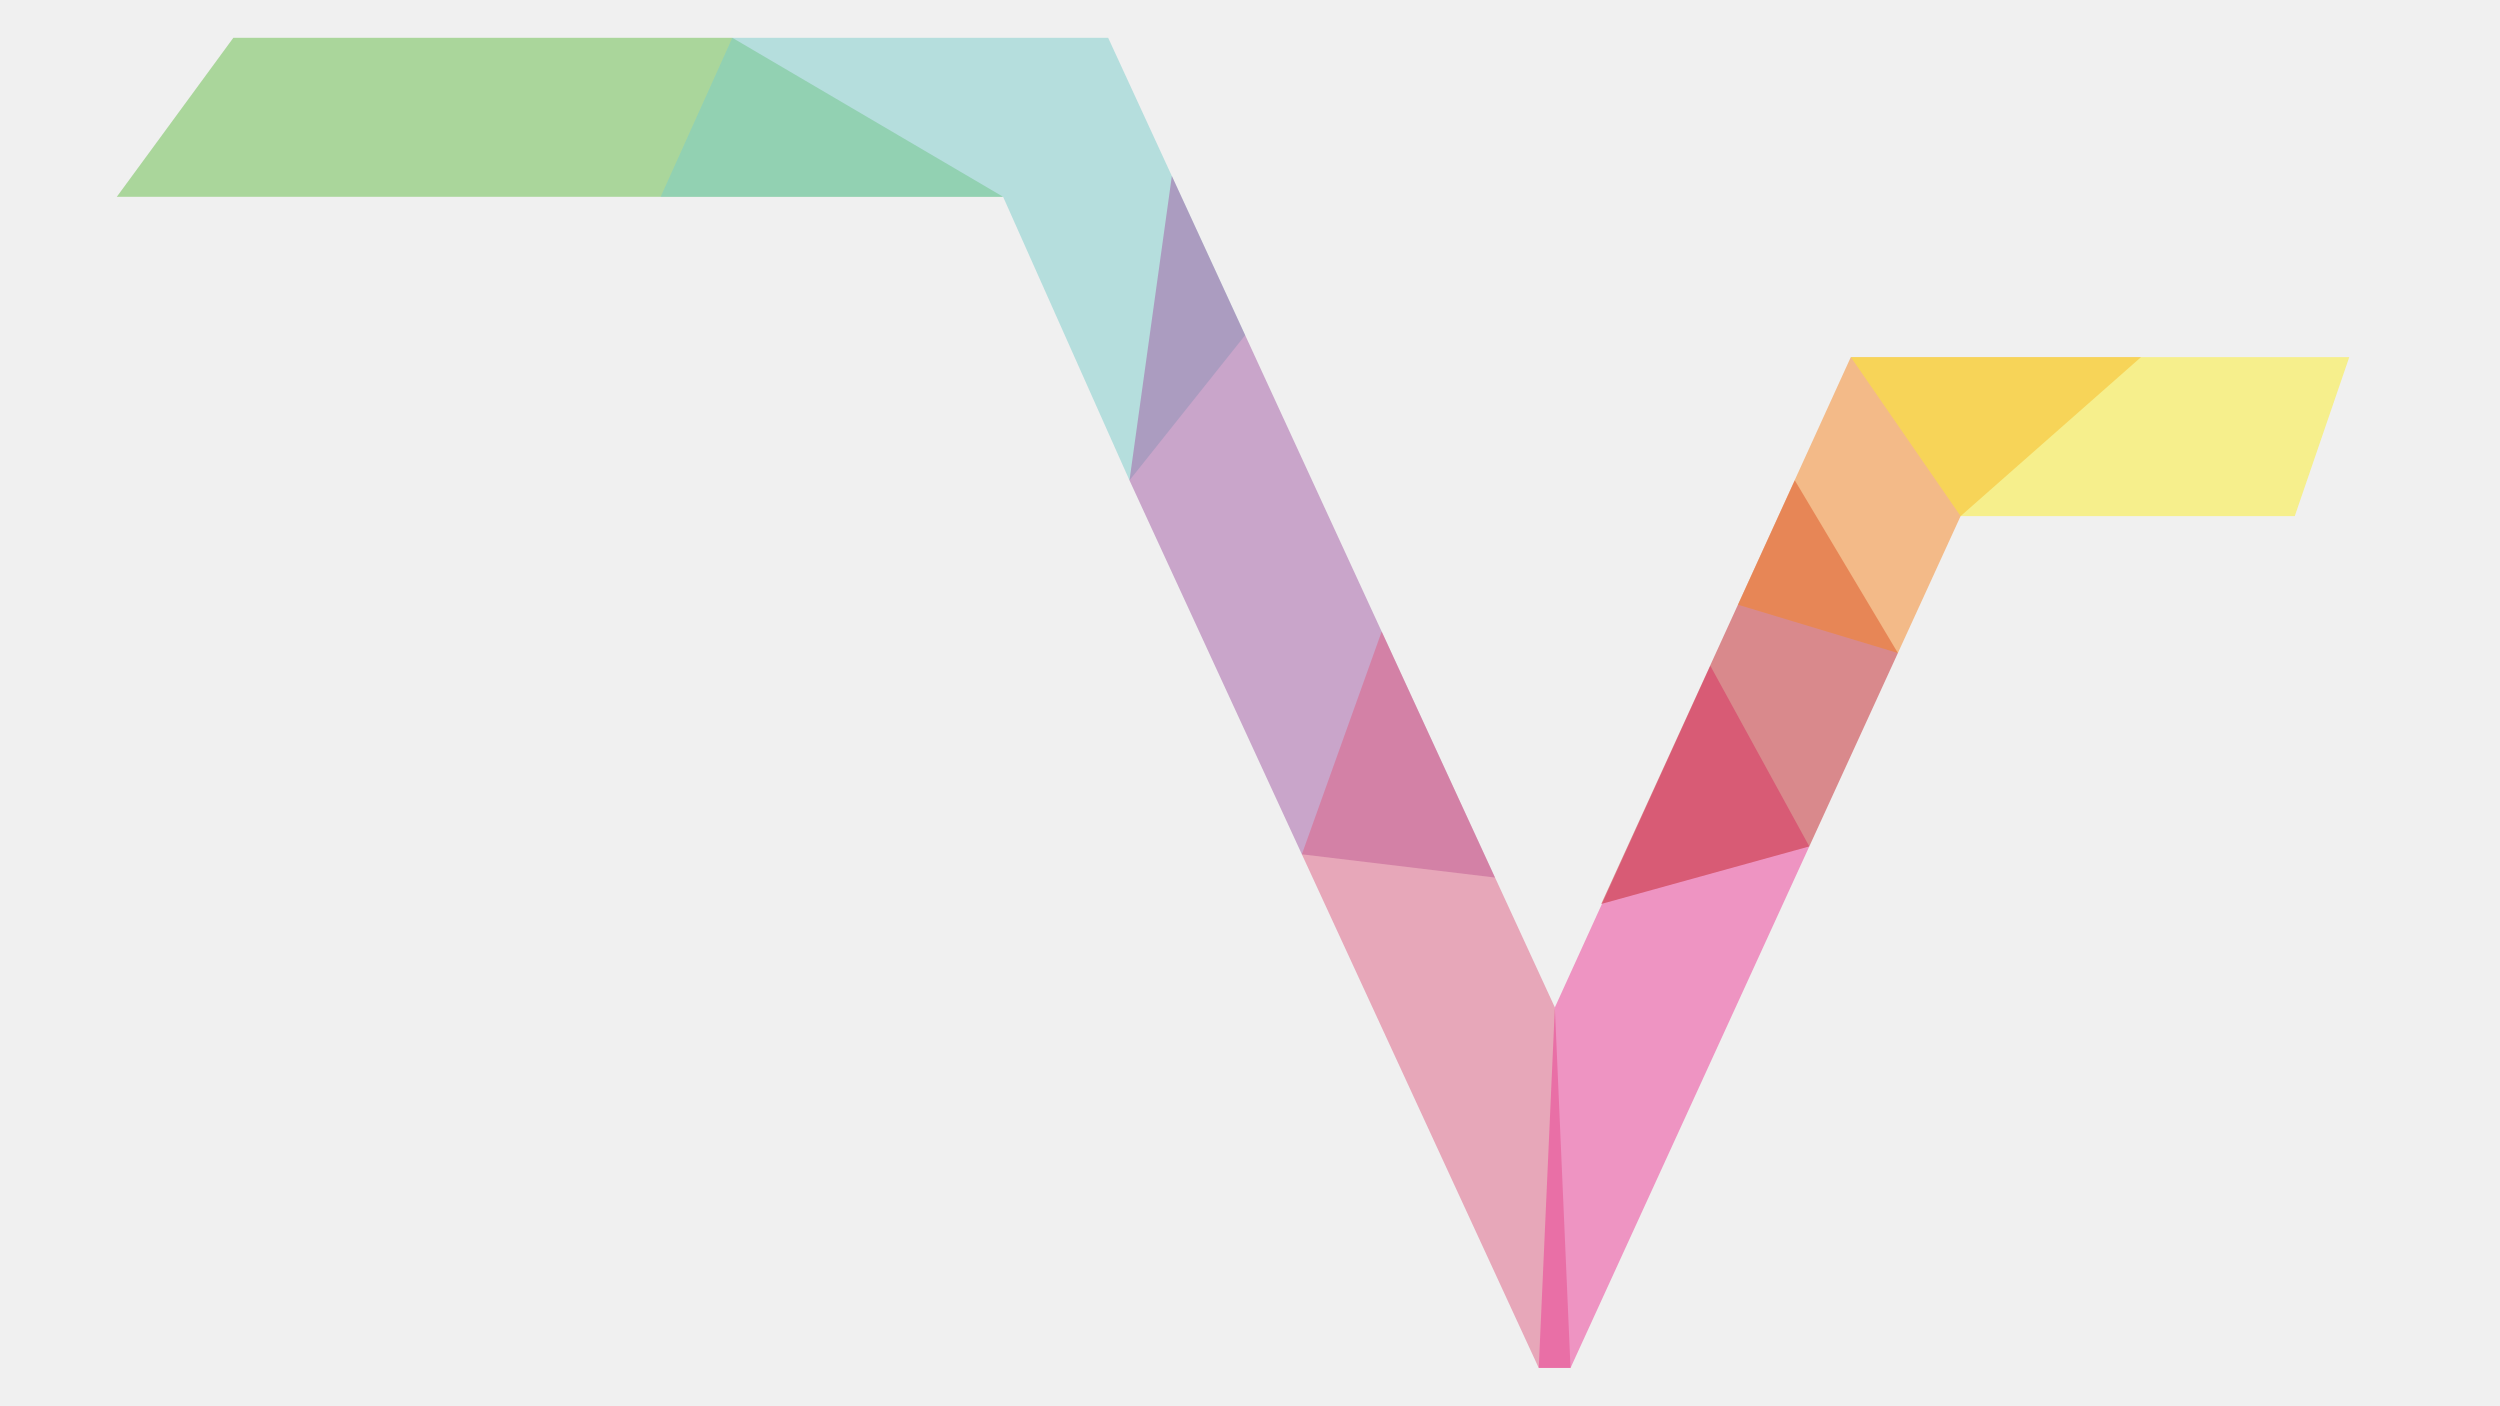
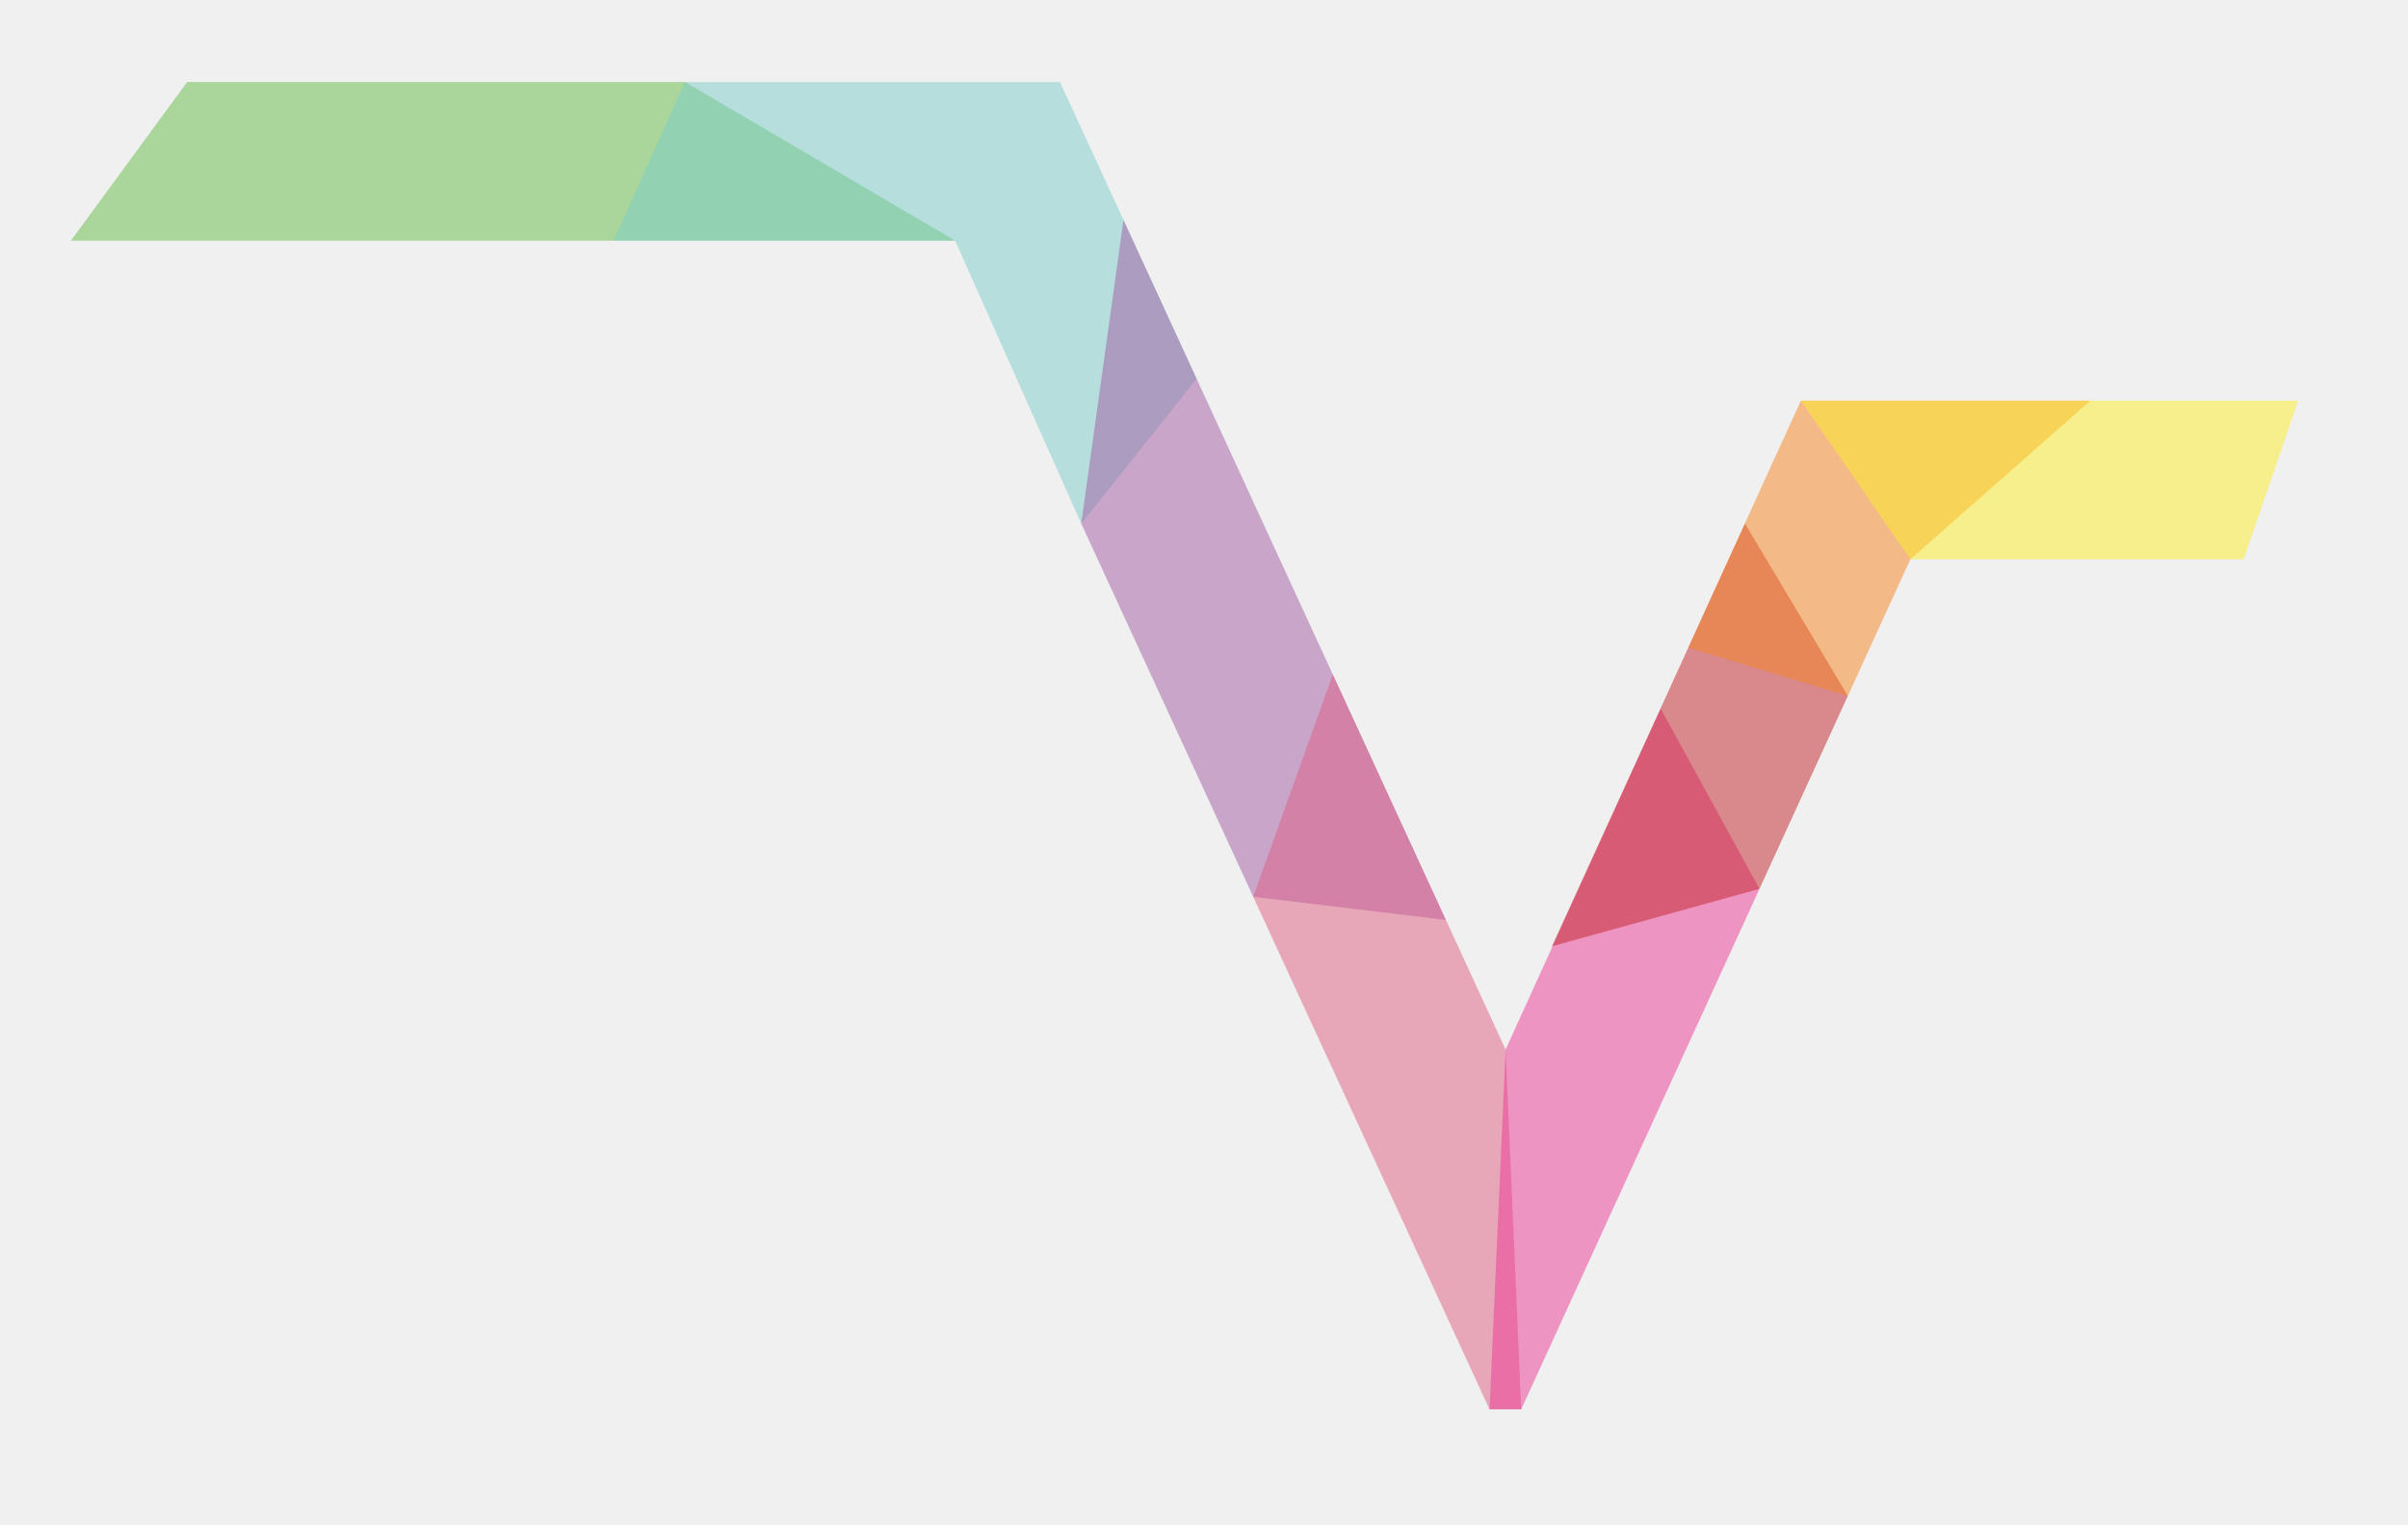
- <svg xmlns="http://www.w3.org/2000/svg" version="1.1" id="Layer_1" x="0px" y="0px" width="156.5px" height="88px" viewBox="-42.188 0 156.5 88" enable-background="new -42.188 0 156.5 88" xml:space="preserve">
+ <svg xmlns="http://www.w3.org/2000/svg" version="1.1" id="Layer_1" x="0px" y="0px" width="69.5px" height="44px" viewBox="0.812 0 69.5 44" enable-background="new 0.812 0 69.5 44" xml:space="preserve">
  <g id="Layer_1_2_" display="none">
    <g id="Layer_1_1_" display="inline">
      <g>
        <polygon opacity="0.01" enable-background="new    " points="41.9,28.084 38.764,26.055 40.906,25.333    " />
        <polygon fill="#FBED27" points="61.094,11.886 58.186,9.48 61.094,9.48    " />
        <polygon fill="#FBED27" points="61.094,11.886 58.186,11.886 58.186,9.48    " />
        <polygon opacity="0.02" enable-background="new    " points="61.094,11.886 58.186,11.886 58.186,9.48    " />
        <polygon fill="#FBED27" points="61.094,11.886 58.186,13.545 61.094,13.545    " />
        <polygon opacity="0.1" fill="#FFFFFF" enable-background="new    " points="61.094,11.886 58.186,13.545 61.094,13.545    " />
        <polygon fill="#FBED27" points="61.094,11.886 63.757,9.48 61.094,9.48    " />
        <polygon opacity="0.02" enable-background="new    " points="61.094,11.886 63.757,9.48 61.094,9.48    " />
        <polygon fill="#FBED27" points="61.094,11.886 63.757,11.886 63.757,9.48    " />
        <polygon opacity="0.05" fill="#FFFFFF" enable-background="new    " points="61.094,11.886 63.757,11.886 63.757,9.48    " />
        <polygon fill="#FBED27" points="58.186,11.886 56.148,9.48 58.186,9.48    " />
        <polygon opacity="0.04" enable-background="new    " points="58.186,11.886 56.148,9.48 58.186,9.48    " />
        <polygon fill="#F5841F" points="58.186,11.886 53.82,13.545 53.82,11.886    " />
        <polygon fill="#F5841F" points="53.82,11.886 51.014,9.48 49.92,11.886    " />
        <polygon fill="#F5841F" points="53.82,11.886 49.92,11.886 48.704,14.557    " />
        <polygon opacity="0.05" fill="#FFFFFF" enable-background="new    " points="53.82,11.886 49.92,11.886 48.704,14.557    " />
        <polygon fill="#F5841F" points="53.82,11.886 53.82,13.545 50.643,13.545    " />
        <polygon opacity="0.02" enable-background="new    " points="53.82,11.886 53.82,13.545 50.643,13.545    " />
        <polygon fill="#F5841F" points="50.643,13.545 53.82,13.545 52.48,16.47    " />
        <polygon opacity="0.05" fill="#FFFFFF" enable-background="new    " points="50.643,13.545 53.82,13.545 52.48,16.47    " />
        <polygon fill="#F5841F" points="50.643,13.545 48.704,14.557 49.92,16.47    " />
        <polygon opacity="0.02" enable-background="new    " points="50.643,13.545 48.704,14.557 49.92,16.47    " />
        <polygon fill="#F5841F" points="50.643,13.545 52.48,16.47 49.92,16.47    " />
        <polygon fill="#F5841F" points="50.643,13.545 52.48,16.47 49.92,16.47    " />
        <polygon fill="#F5841F" points="49.92,16.47 50.712,20.337 52.48,16.47    " />
        <polygon opacity="0.02" enable-background="new    " points="49.92,16.47 50.712,20.337 52.48,16.47    " />
        <polygon fill="#C22127" points="50.712,20.337 47.911,20.337 49.08,23.9    " />
        <polygon opacity="0.03" fill="#FFFFFF" enable-background="new    " points="50.712,20.337 47.911,20.337 49.08,23.9    " />
        <polygon fill="#C22127" points="47.911,20.337 45.758,21.033 46.836,22.784    " />
        <polygon opacity="0.04" enable-background="new    " points="47.911,20.337 45.758,21.033 46.836,22.784    " />
        <polygon fill="#C22127" points="47.911,20.337 46.836,22.784 49.08,23.9    " />
        <polygon opacity="0.02" enable-background="new    " points="47.911,20.337 46.836,22.784 49.08,23.9    " />
        <polygon fill="#C22127" points="45.758,21.033 46.836,22.784 45.214,22.23    " />
        <polygon opacity="0.03" fill="#FFFFFF" enable-background="new    " points="45.758,21.033 46.836,22.784 45.214,22.23    " />
        <polygon fill="#C22127" points="46.836,22.784 44.333,24.167 45.214,22.23    " />
        <polygon fill="#C22127" points="46.836,22.784 44.333,24.167 43.448,26.111    " />
        <polygon opacity="0.04" enable-background="new    " points="46.836,22.784 44.333,24.167 43.448,26.111    " />
        <polygon fill="#C22127" points="46.836,22.784 48.425,25.333 49.08,23.9    " />
        <polygon opacity="0.03" fill="#FFFFFF" enable-background="new    " points="46.836,22.784 48.425,25.333 49.08,23.9    " />
        <polygon fill="#C22127" points="47.911,24.511 47.389,27.6 48.425,25.333    " />
        <polygon fill="#EC3793" points="43.448,26.111 41.9,28.084 43.448,29.148    " />
        <polygon fill="#EC3793" points="43.448,29.148 45.143,29.148 43.448,30.952    " />
        <polygon fill="#EC3793" points="41.9,28.084 43.448,30.952 43.448,29.148    " />
        <polygon opacity="0.04" enable-background="new    " points="41.9,28.084 43.448,30.952 43.448,29.148    " />
        <polygon fill="#EC3793" points="41.9,28.084 42.109,30.49 43.064,30.243    " />
        <polygon opacity="0.03" fill="#FFFFFF" enable-background="new    " points="41.9,28.084 42.109,30.49 43.064,30.243    " />
        <polygon fill="#EC3793" points="43.448,30.952 45.253,32.261 43.448,32.261    " />
        <polygon fill="#EC3793" points="42.109,30.49 43.064,30.243 43.448,30.952    " />
        <polygon opacity="0.06" enable-background="new    " points="42.109,30.49 43.064,30.243 43.448,30.952    " />
        <polygon fill="#EC3793" points="43.448,30.952 42.202,32.261 43.448,32.261    " />
        <polygon opacity="0.03" fill="#FFFFFF" enable-background="new    " points="43.448,30.952 42.202,32.261 43.448,32.261    " />
        <polygon fill="#EC3793" points="43.035,35.332 43.448,33.857 43.848,35.332    " />
        <polygon fill="#EC3793" points="43.448,33.857 44.729,33.407 43.848,35.332    " />
        <polygon opacity="0.04" enable-background="new    " points="43.448,33.857 44.729,33.407 43.848,35.332    " />
        <polygon fill="#EC3793" points="43.448,33.857 45.253,32.261 44.729,33.407    " />
        <polygon opacity="0.03" fill="#FFFFFF" enable-background="new    " points="43.448,33.857 45.253,32.261 44.729,33.407    " />
        <polygon fill="#EC3793" points="45.253,32.261 43.448,32.261 43.448,32.943    " />
        <polygon opacity="0.04" enable-background="new    " points="45.253,32.261 43.448,32.261 43.448,32.943    " />
        <polygon fill="#EC3793" points="45.253,32.261 43.448,32.943 43.448,33.857    " />
        <polygon fill="#EC3793" points="45.143,29.148 43.448,30.952 45.143,30.598    " />
        <polygon opacity="0.04" enable-background="new    " points="45.143,29.148 43.448,30.952 45.143,30.598    " />
        <polyline fill="#EC3793" points="43.448,30.952 45.253,32.261 45.146,30.652 45.143,30.598    " />
        <polyline opacity="0.03" fill="#FFFFFF" enable-background="new    " points="43.448,30.952 45.253,32.261 45.146,30.652      45.143,30.598    " />
        <polygon fill="#EC3793" points="43.448,29.148 44.564,25.016 43.448,26.111    " />
        <polygon opacity="0.04" enable-background="new    " points="43.448,29.148 44.564,25.016 43.448,26.111    " />
        <polygon fill="#EC3793" points="43.448,29.148 43.893,27.502 45.143,29.148    " />
        <polygon opacity="0.03" fill="#FFFFFF" enable-background="new    " points="43.448,29.148 43.893,27.502 45.143,29.148    " />
        <polygon fill="#C22127" points="46.836,22.784 47.911,24.511 46.836,24.689    " />
        <polygon fill="#C22127" points="47.911,24.511 46.836,24.689 47.389,27.6    " />
        <polygon opacity="0.03" fill="#FFFFFF" enable-background="new    " points="47.911,24.511 46.836,24.689 47.389,27.6    " />
        <polygon fill="#EC3793" points="45.143,29.148 45.689,27.502 46.68,29.148    " />
        <polygon fill="#EC3793" points="45.143,29.148 46.68,29.148 46.016,30.598    " />
        <polygon opacity="0.04" enable-background="new    " points="45.143,29.148 46.68,29.148 46.016,30.598    " />
        <path fill="#EC3793" d="M45.143,29.148" />
        <polygon fill="#EC3793" points="41.9,28.084 42.675,24.432 43.448,26.111    " />
        <polygon opacity="0.03" fill="#FFFFFF" enable-background="new    " points="41.9,28.084 42.675,24.432 43.448,26.111    " />
        <polygon fill="#EC3793" points="45.143,29.148 45.143,30.594 46.016,30.598    " />
        <polygon fill="#EC3793" points="45.143,30.594 46.016,30.598 45.253,32.261    " />
        <polygon opacity="0.04" enable-background="new    " points="45.143,30.596 46.016,30.6 45.253,32.263    " />
        <polygon fill="#DD5D82" points="41.9,28.084 38.764,26.055 40.906,25.333    " />
        <polygon opacity="0.02" enable-background="new    " points="41.9,28.084 38.764,26.055 40.906,25.333    " />
        <polygon fill="#DD5D82" points="40.906,25.333 41.514,21.909 38.764,26.055    " />
        <polygon opacity="0.04" enable-background="new    " points="40.906,25.333 41.514,21.909 38.764,26.055    " />
        <polygon fill="#DD5D82" points="38.764,26.055 37.448,23.199 41.514,21.909    " />
        <polygon fill="#DD5D82" points="41.514,21.909 40.684,20.107 39.636,22.505    " />
        <polygon opacity="0.03" enable-background="new    " points="41.514,21.909 40.684,20.107 39.636,22.505    " />
        <polygon fill="#DD5D82" points="39.636,22.505 38.268,19.95 40.684,20.107    " />
        <polygon opacity="0.03" fill="#FFFFFF" enable-background="new    " points="39.641,22.505 38.273,19.95 40.688,20.107    " />
        <polygon fill="#DD5D82" points="38.268,19.95 37.448,23.199 39.636,22.505    " />
        <polyline fill="#DD5D82" points="38.268,19.95 40.25,19.165 40.684,20.107    " />
        <polyline opacity="0.04" enable-background="new    " points="40.688,20.107 40.254,19.165 38.273,19.95    " />
        <polyline opacity="0.05" fill="#FFFFFF" enable-background="new    " points="39.636,22.505 39.626,22.545 38.764,26.055      37.473,23.252    " />
        <path fill="#FFFFFF" d="M37.448,23.199" />
        <polygon fill="#DD5D82" points="37.448,23.199 35.405,18.764 38.273,19.948    " />
        <polygon opacity="0.04" enable-background="new    " points="37.448,23.199 35.405,18.764 38.273,19.948    " />
        <polygon fill="#DD5D82" points="35.405,18.764 35.924,15.388 38.273,19.948    " />
        <polygon fill="#DD5D82" points="35.723,16.702 33.289,14.166 35.405,18.764    " />
        <polygon opacity="0.03" fill="#FFFFFF" enable-background="new    " points="35.723,16.708 33.289,14.171 35.405,18.768    " />
        <polygon fill="#A15AA3" points="35.924,15.388 36.956,12.011 35.109,8.002    " />
        <polygon fill="#A15AA3" points="35.109,8.002 33.686,10.343 32.205,6.949    " />
        <polygon fill="#A15AA3" points="33.686,10.343 35.368,10.343 35.109,8.002    " />
        <polygon opacity="0.04" enable-background="new    " points="33.665,10.343 35.346,10.343 35.088,8.002    " />
        <polygon fill="#A15AA3" points="32.205,6.949 30.257,7.583 29.242,5.379    " />
        <polygon fill="#A15AA3" points="30.257,7.583 33.686,10.343 32.205,6.949    " />
        <polygon opacity="0.06" enable-background="new    " points="30.257,7.583 33.686,10.343 32.205,6.949    " />
        <polygon fill="#A15AA3" points="32.205,6.949 33.369,4.224 35.088,8.002    " />
        <polygon opacity="0.03" fill="#FFFFFF" enable-background="new    " points="32.205,6.949 33.369,4.224 35.088,8.002    " />
        <polygon fill="#A15AA3" points="32.205,6.949 31.232,4.434 29.242,5.379    " />
        <polygon opacity="0.02" enable-background="new    " points="32.205,6.949 31.232,4.434 29.242,5.379    " />
        <polygon fill="#A15AA3" points="32.205,6.949 31.232,4.434 32.029,1.313    " />
        <polygon opacity="0.04" enable-background="new    " points="32.205,6.949 31.232,4.434 32.029,1.313    " />
        <polygon fill="#A15AA3" points="32.029,1.313 32.205,6.949 33.369,4.224    " />
        <polygon fill="#A15AA3" points="32.029,1.313 29.359,2.874 31.232,4.434    " />
        <polygon fill="#79CCCA" points="29.242,5.379 27.23,3.346 25.842,5.379    " />
        <polygon fill="#79CCCA" points="27.23,3.346 25.842,5.379 23.921,3.346    " />
        <polygon opacity="0.04" enable-background="new    " points="27.23,3.346 25.842,5.379 23.921,3.346    " />
        <polygon fill="#79CCCA" points="23.921,3.346 23.921,1.313 21.792,3.346    " />
        <polygon fill="#79CCCA" points="21.792,3.346 24.75,4.224 23.921,3.346    " />
        <polygon opacity="0.06" enable-background="new    " points="21.792,3.346 24.75,4.224 23.921,3.346    " />
        <polygon fill="#79CCCA" points="21.792,3.346 20.465,4.295 23.271,3.785    " />
        <polygon opacity="0.04" enable-background="new    " points="21.792,3.346 20.465,4.295 23.271,3.785    " />
        <polygon fill="#79CCCA" points="21.792,3.346 21.005,1.313 23.921,1.313    " />
        <polygon opacity="0.04" enable-background="new    " points="21.792,3.346 21.005,1.313 23.921,1.313    " />
        <polygon fill="#79CCCA" points="20.465,4.295 21.792,3.346 20.465,3.346    " />
        <polygon opacity="0.05" enable-background="new    " points="20.465,4.295 21.792,3.346 20.465,3.346    " />
        <polygon fill="#79CCCA" points="21.005,1.313 20.465,3.346 21.792,3.346    " />
        <polygon fill="#79CCCA" points="23.921,3.346 24.646,1.313 23.921,1.313    " />
        <polygon opacity="0.02" enable-background="new    " points="23.921,3.346 24.646,1.313 23.921,1.313    " />
        <polygon fill="#79CCCA" points="20.465,4.295 20.465,5.379 18.583,5.379    " />
        <polygon opacity="0.08" fill="#FFFFFF" enable-background="new    " points="20.465,4.295 20.465,5.379 18.583,5.379    " />
        <polygon fill="#79CCCA" points="20.465,3.346 18.583,5.379 20.465,4.295    " />
        <polygon opacity="0.02" enable-background="new    " points="20.465,3.346 18.583,5.379 20.465,4.295    " />
        <polygon fill="#79CCCA" points="20.465,3.346 18.583,3.346 21.005,1.313    " />
        <polygon opacity="0.02" enable-background="new    " points="20.465,3.346 18.583,3.346 21.005,1.313    " />
        <polygon fill="#79CCCA" points="20.465,4.295 20.465,5.379 23.271,3.785    " />
        <polygon opacity="0.02" enable-background="new    " points="20.465,4.295 20.465,5.379 23.271,3.785    " />
        <polygon fill="#79CCCA" points="18.583,3.346 18.583,1.313 21.005,1.313    " />
        <polygon fill="#79CCCA" points="18.583,1.313 16.656,1.313 18.583,3.346    " />
        <polygon opacity="0.08" fill="#FFFFFF" enable-background="new    " points="18.583,1.313 16.656,1.313 18.583,3.346    " />
        <polygon fill="#79CCCA" points="18.583,3.346 17.62,4.434 16.656,1.313    " />
        <polygon fill="#79CCCA" points="16.656,1.313 14.989,3.162 17.226,3.162    " />
        <polygon opacity="0.04" enable-background="new    " points="16.656,1.313 14.989,3.162 17.226,3.162    " />
        <polygon fill="#79CCCA" points="14.989,3.162 14.989,4.582 17.226,3.162    " />
        <polygon fill="#64BB46" points="14.989,3.162 12.258,1.313 12.258,3.162    " />
        <polygon fill="#64BB46" points="12.258,3.162 10.917,3.162 12.258,1.313    " />
        <polygon opacity="0.04" enable-background="new    " points="12.258,3.162 10.917,3.162 12.258,1.313    " />
        <polygon fill="#64BB46" points="10.917,3.162 13.076,5.379 12.258,3.162    " />
        <polygon fill="#64BB46" points="10.917,3.162 10.917,1.313 12.258,1.313    " />
        <polygon fill="#64BB46" points="10.917,3.162 10.917,4.434 12.156,4.434    " />
        <polygon opacity="0.04" enable-background="new    " points="10.917,3.162 10.917,4.434 12.156,4.434    " />
        <polygon fill="#64BB46" points="10.917,3.162 9.358,1.313 9.358,3.872    " />
        <polygon opacity="0.08" fill="#FFFFFF" enable-background="new    " points="10.917,3.162 9.358,1.313 9.358,3.872    " />
        <polygon fill="#64BB46" points="9.358,1.313 10.917,1.313 10.917,3.162    " />
        <polygon opacity="0.02" enable-background="new    " points="9.358,1.313 10.917,1.313 10.917,3.162    " />
        <polygon fill="#64BB46" points="7.723,3.872 6.35,5.379 7.723,5.379    " />
        <polygon opacity="0.04" enable-background="new    " points="7.723,3.872 6.35,5.379 7.723,5.379    " />
        <polygon fill="#64BB46" points="5.257,1.313 6.936,1.313 6.936,2.521    " />
        <polygon fill="#64BB46" points="6.936,2.521 8.17,1.313 6.936,1.313    " />
        <polygon opacity="0.08" fill="#FFFFFF" enable-background="new    " points="6.936,2.521 8.17,1.313 6.936,1.313    " />
        <polygon fill="#64BB46" points="9.358,1.313 8.17,1.313 9.358,3.872    " />
        <polygon opacity="0.02" enable-background="new    " points="9.381,1.313 8.193,1.313 9.381,3.872    " />
        <polygon fill="#64BB46" points="8.17,1.313 6.936,2.521 8.731,2.521    " />
        <polygon opacity="0.04" enable-background="new    " points="8.17,1.313 6.936,2.521 8.731,2.521    " />
        <polygon fill="#64BB46" points="5.257,5.379 7.723,3.872 6.35,5.379    " />
        <polygon fill="#64BB46" points="6.936,2.521 9.358,3.872 8.731,2.521    " />
        <polygon fill="#64BB46" points="7.723,3.872 6.936,2.521 9.358,3.872    " />
        <polygon opacity="0.08" fill="#FFFFFF" enable-background="new    " points="7.746,3.872 6.959,2.521 9.381,3.872    " />
        <polygon fill="#64BB46" points="6.936,2.521 5.257,2.521 5.257,1.313    " />
        <polygon opacity="0.04" enable-background="new    " points="6.936,2.521 5.257,2.521 5.257,1.313    " />
        <polygon fill="#64BB46" points="7.723,3.872 6.49,3.709 6.936,2.521    " />
        <polygon opacity="0.04" enable-background="new    " points="7.723,3.872 6.49,3.709 6.936,2.521    " />
        <polygon fill="#64BB46" points="6.49,3.709 5.257,5.379 7.723,3.872    " />
        <polygon opacity="0.08" fill="#FFFFFF" enable-background="new    " points="6.49,3.709 5.257,5.379 7.723,3.872    " />
        <polygon fill="#FBED27" points="58.186,11.886 56.148,9.48 53.82,11.886    " />
        <polygon opacity="0.04" fill="#FFFFFF" enable-background="new    " points="58.186,11.886 56.148,9.48 53.82,11.886    " />
        <polygon fill="#FBED27" points="61.094,11.886 63.757,13.545 63.757,11.886    " />
        <polygon opacity="0.02" enable-background="new    " points="61.094,11.886 63.757,13.545 63.757,11.886    " />
        <polygon fill="#C22127" points="45.758,21.033 47.389,17.451 47.911,20.337    " />
        <polygon fill="#F5841F" points="49.92,16.47 47.389,17.451 48.704,14.557    " />
        <polygon fill="#C22127" points="47.911,20.337 49.08,18.323 50.712,20.337    " />
        <polygon fill="#EC3793" points="43.035,35.332 42.148,33.407 43.448,33.857    " />
        <polygon opacity="0.03" fill="#FFFFFF" enable-background="new    " points="43.035,35.332 42.148,33.407 43.448,33.857    " />
        <polygon fill="#EC3793" points="42.148,33.407 43.448,32.261 43.448,33.857    " />
        <polygon opacity="0.04" enable-background="new    " points="43.448,32.943 42.148,33.407 43.448,33.857    " />
        <polygon fill="#EC3793" points="42.202,32.261 42.148,33.407 43.448,32.261    " />
        <polygon opacity="0.04" enable-background="new    " points="42.202,32.261 42.148,33.407 43.448,32.261    " />
        <polygon opacity="0.03" fill="#FFFFFF" enable-background="new    " points="43.448,32.261 43.448,32.943 42.148,33.407    " />
        <polygon fill="#EC3793" points="42.202,32.261 41.02,30.952 42.148,33.407    " />
        <polygon fill="#EC3793" points="42.109,30.49 42.202,32.261 43.448,30.952    " />
        <polygon fill="#EC3793" points="41.02,30.952 42.038,29.669 42.109,30.49 42.202,32.261    " />
        <polygon opacity="0.06" enable-background="new    " points="41.02,30.952 42.038,29.669 42.109,30.49 42.202,32.261    " />
        <polygon fill="#DD5D82" points="40.906,25.333 42.675,24.432 41.514,21.909    " />
        <polygon fill="#EC3793" points="40.906,25.333 42.675,24.432 41.514,21.909    " />
        <polygon opacity="0.05" fill="#FFFFFF" enable-background="new    " points="40.906,25.333 42.675,24.432 41.514,21.909    " />
        <polygon fill="#EC3793" points="40.906,25.333 42.675,24.432 41.9,28.084    " />
        <polygon fill="#DD5D82" points="38.273,19.948 38.542,17.068 40.25,19.165    " />
        <polygon fill="#DD5D82" points="38.542,17.068 39.284,17.068 40.25,19.165    " />
        <polygon opacity="0.04" enable-background="new    " points="38.542,17.068 39.284,17.068 40.25,19.165    " />
        <polygon fill="#DD5D82" points="38.542,17.068 36.9,17.283 38.273,19.948    " />
        <polygon opacity="0.05" fill="#FFFFFF" enable-background="new    " points="38.542,17.068 36.9,17.283 38.273,19.948    " />
        <polygon fill="#A15AA3" points="36.956,12.011 37.873,14.004 35.924,15.388    " />
        <polygon opacity="0.04" enable-background="new    " points="36.956,12.011 37.875,14.004 35.925,15.388    " />
        <polygon fill="#A15AA3" points="33.686,10.343 32.531,12.521 34.219,12.521    " />
        <polygon fill="#A15AA3" points="32.531,12.521 30.257,7.583 33.686,10.343    " />
        <polygon opacity="0.04" enable-background="new    " points="32.531,12.521 30.257,7.583 33.686,10.343    " />
        <polygon fill="#A15AA3" points="33.686,10.343 35.368,10.312 34.219,12.521    " />
        <polygon opacity="0.03" fill="#FFFFFF" enable-background="new    " points="33.686,10.343 35.368,10.312 34.219,12.521    " />
        <polygon fill="#A15AA3" points="34.219,12.521 33.289,14.171 32.531,12.521    " />
        <polygon opacity="0.04" enable-background="new    " points="34.219,12.521 33.289,14.171 32.531,12.521    " />
        <polygon fill="#79CCCA" points="27.23,3.346 29.359,2.874 27.485,1.313    " />
        <polygon fill="#79CCCA" points="27.485,1.313 23.921,3.346 27.23,3.346    " />
        <polygon opacity="0.08" fill="#FFFFFF" enable-background="new    " points="27.485,1.313 23.921,3.346 27.23,3.346    " />
        <polygon fill="#79CCCA" points="24.646,1.313 27.485,1.313 23.921,3.346    " />
        <path fill="none" stroke="#79CCCA" stroke-width="0.25" stroke-miterlimit="10" d="M12.258,3.162" />
        <polygon fill="#64BB46" points="6.49,3.709 5.257,3.709 6.936,2.521    " />
        <polygon fill="#64BB46" points="6.936,2.521 5.257,2.521 5.257,3.709    " />
        <polygon opacity="0.08" fill="#FFFFFF" enable-background="new    " points="6.936,2.521 5.257,2.521 5.257,3.709    " />
        <polygon fill="#64BB46" points="6.49,3.709 5.257,3.709 5.257,5.379    " />
        <polygon opacity="0.02" enable-background="new    " points="6.49,3.709 5.257,3.709 5.257,5.379    " />
        <polygon fill="#64BB46" points="7.723,3.872 9.358,5.379 7.723,5.379    " />
        <polygon fill="#64BB46" points="9.358,5.379 9.381,3.872 7.723,3.872    " />
        <polygon opacity="0.02" enable-background="new    " points="9.358,5.379 9.381,3.872 7.723,3.872    " />
        <polygon fill="#64BB46" points="9.381,3.872 10.917,4.434 10.917,3.162    " />
        <polygon fill="#64BB46" points="12.258,3.162 14.989,3.162 14.033,3.785    " />
        <polygon opacity="0.08" fill="#FFFFFF" enable-background="new    " points="12.258,3.162 14.989,3.162 14.033,3.785    " />
        <polygon fill="#64BB46" points="12.258,3.162 14.033,3.785 13.076,5.379    " />
        <polygon opacity="0.02" enable-background="new    " points="12.258,3.162 14.033,3.785 13.076,5.379    " />
        <polygon fill="#64BB46" points="10.917,4.434 9.358,5.379 10.917,5.379    " />
        <polygon fill="#79CCCA" points="14.989,4.582 14.033,3.785 14.989,3.162    " />
        <polygon opacity="0.04" enable-background="new    " points="14.989,4.582 14.033,3.785 14.989,3.162    " />
        <polygon fill="#79CCCA" points="14.989,4.582 17.62,4.434 17.226,3.162    " />
        <polygon opacity="0.04" fill="#FFFFFF" enable-background="new    " points="14.989,4.582 17.62,4.434 17.226,3.162    " />
        <polygon fill="#79CCCA" points="17.62,4.434 14.989,4.582 17.62,5.379    " />
        <polygon opacity="0.1" fill="#FFFFFF" enable-background="new    " points="17.62,4.434 14.989,4.582 17.62,5.379    " />
        <polygon fill="#79CCCA" points="17.62,4.434 20.465,3.346 18.583,3.346    " />
        <polygon opacity="0.08" fill="#FFFFFF" enable-background="new    " points="17.62,4.434 20.465,3.346 18.583,3.346    " />
        <polygon fill="#79CCCA" points="14.989,4.582 13.076,5.379 14.033,3.785    " />
        <polygon fill="#79CCCA" points="14.989,4.582 17.62,5.379 13.076,5.379    " />
        <polygon opacity="0.04" enable-background="new    " points="14.989,4.582 17.62,5.379 13.076,5.379    " />
        <polygon fill="#C22127" points="46.836,22.784 44.913,26.055 46.836,24.689    " />
        <polygon opacity="0.04" enable-background="new    " points="46.836,22.784 44.913,26.055 46.836,24.689    " />
        <polygon fill="#EC3793" points="46.836,24.689 44.913,26.055 47.389,27.6    " />
        <polygon fill="#EC3793" points="45.689,27.502 47.389,27.6 46.68,29.148    " />
        <polygon opacity="0.03" fill="#FFFFFF" enable-background="new    " points="45.689,27.502 47.389,27.6 46.68,29.148    " />
        <polygon fill="#EC3793" points="45.689,27.502 44.913,26.055 47.389,27.6    " />
        <polygon opacity="0.04" enable-background="new    " points="45.689,27.502 44.913,26.055 47.389,27.6    " />
        <polygon fill="#EC3793" points="44.913,26.055 43.893,27.502 45.689,27.502    " />
        <polygon opacity="0.05" fill="#FFFFFF" enable-background="new    " points="44.913,26.055 43.893,27.502 45.689,27.502    " />
        <polygon fill="#EC3793" points="45.689,27.502 43.893,27.502 45.143,29.148    " />
        <polygon opacity="0.04" enable-background="new    " points="45.689,27.502 43.893,27.502 45.143,29.148    " />
        <polygon fill="#EC3793" points="44.913,26.055 44.564,25.016 43.893,27.502    " />
        <polygon fill="#EC3793" points="44.564,25.016 46.836,22.784 44.913,26.055    " />
        <polygon opacity="0.04" enable-background="new    " points="44.564,25.025 46.836,22.796 44.913,26.066    " />
        <polygon fill="#F5841F" points="49.92,16.47 47.546,18.323 47.389,17.451    " />
        <polygon opacity="0.02" enable-background="new    " points="49.92,16.47 47.546,18.323 47.389,17.451    " />
        <polygon fill="#C22127" points="47.546,18.323 49.273,17.595 49.08,18.323    " />
        <polygon fill="#C22127" points="47.911,20.337 49.08,18.323 47.546,18.323    " />
        <polygon opacity="0.04" enable-background="new    " points="47.911,20.337 49.08,18.323 47.546,18.323    " />
        <polygon fill="#C22127" points="49.273,17.595 49.92,16.47 47.546,18.323    " />
        <polygon opacity="0.04" enable-background="new    " points="49.273,17.595 49.92,16.47 47.546,18.323    " />
        <polygon fill="#F5841F" points="49.92,16.47 49.273,17.595 50.384,18.734    " />
        <polygon fill="#F5841F" points="50.384,18.734 49.08,18.323 50.712,20.337    " />
        <polygon fill="#F5841F" points="49.273,17.595 49.08,18.323 50.384,18.734    " />
        <polygon opacity="0.02" enable-background="new    " points="49.273,17.595 49.08,18.323 50.384,18.734    " />
        <polygon fill="#DD5D82" points="41.9,28.084 40.139,29.041 38.764,26.055    " />
        <polygon opacity="0.05" fill="#FFFFFF" enable-background="new    " points="41.9,28.084 40.139,29.041 38.764,26.055    " />
        <polygon fill="#EC3793" points="41.9,28.084 41.02,30.952 40.139,29.041    " />
        <polygon opacity="0.05" fill="#FFFFFF" enable-background="new    " points="41.9,28.084 41.02,30.952 40.139,29.041    " />
        <polygon fill="#EC3793" points="41.9,28.084 41.02,30.952 42.038,29.669    " />
        <polygon fill="#F5841F" points="58.186,11.886 59.639,12.716 61.094,11.886    " />
        <polygon fill="#F5841F" points="58.186,11.886 58.186,13.545 59.639,12.716    " />
        <polygon opacity="0.02" enable-background="new    " points="58.186,11.886 58.186,13.545 59.639,12.716    " />
        <polygon opacity="0.03" enable-background="new    " points="59.639,12.716 61.094,13.545 58.186,13.545    " />
        <polygon fill="#F5841F" points="58.186,11.886 58.186,13.545 55.893,12.757    " />
        <polygon opacity="0.04" enable-background="new    " points="58.186,11.886 58.186,13.545 55.893,12.757    " />
        <polygon fill="#F5841F" points="55.893,12.757 55.893,13.545 58.186,13.545    " />
        <polygon fill="#F5841F" points="55.893,12.757 53.82,13.545 55.893,13.545    " />
        <polygon opacity="0.05" fill="#FFFFFF" enable-background="new    " points="55.893,12.757 53.82,13.545 55.893,13.545    " />
        <polygon fill="#FBED27" points="56.148,9.48 53.82,9.48 54.822,10.85    " />
        <polygon opacity="0.03" enable-background="new    " points="56.148,9.48 53.82,9.48 54.822,10.85    " />
        <polygon fill="#FBED27" points="54.822,10.85 51.014,9.48 53.82,9.48    " />
        <polygon fill="#FBED27" points="53.82,11.886 54.822,10.85 51.014,9.48    " />
        <polygon opacity="0.05" enable-background="new    " points="53.82,11.886 54.822,10.85 51.014,9.48    " />
        <polygon fill="#FBED27" points="61.094,11.886 63.757,13.545 61.094,13.545    " />
        <polygon fill="#A15AA3" points="34.219,12.521 35.607,12.521 35.368,10.312    " />
        <polygon opacity="0.04" enable-background="new    " points="34.219,12.521 35.607,12.521 35.368,10.312    " />
        <polygon fill="#A15AA3" points="35.723,16.708 33.289,14.171 35.925,15.388    " />
        <polygon fill="#A15AA3" points="33.289,14.171 35.607,12.521 35.925,15.388    " />
        <polygon opacity="0.04" enable-background="new    " points="33.289,14.171 35.607,12.521 35.925,15.388    " />
        <polygon fill="#A15AA3" points="34.219,12.521 34.527,13.29 33.289,14.171    " />
        <polygon fill="#A15AA3" points="34.219,12.521 34.527,13.29 35.607,12.521    " />
        <polygon opacity="0.03" fill="#FFFFFF" enable-background="new    " points="34.219,12.521 34.527,13.29 35.607,12.521    " />
        <polygon fill="#A15AA3" points="35.925,15.388 38.764,15.936 37.875,14.004    " />
        <polygon opacity="0.06" enable-background="new    " points="35.925,15.388 38.764,15.936 37.875,14.004    " />
        <polygon fill="#A15AA3" points="38.764,15.936 38.542,17.068 39.284,17.068    " />
        <polygon opacity="0.04" enable-background="new    " points="38.764,15.936 38.542,17.068 39.284,17.068    " />
        <polygon fill="#A15AA3" points="38.542,17.068 35.925,15.388 38.764,15.936    " />
        <polygon fill="#DD5D82" points="35.925,15.388 36.9,17.283 38.542,17.068    " />
        <polygon opacity="0.04" enable-background="new    " points="35.925,15.388 36.9,17.283 38.542,17.068    " />
        <polygon fill="#A15AA3" points="27.23,3.346 31.232,4.434 29.359,2.874    " />
        <polygon opacity="0.04" enable-background="new    " points="27.24,3.346 31.244,4.434 29.369,2.874    " />
        <polygon fill="#79CCCA" points="29.242,5.379 27.24,3.346 31.244,4.434    " />
        <polygon opacity="0.08" fill="#FFFFFF" enable-background="new    " points="29.232,5.379 27.23,3.346 31.232,4.434    " />
        <polygon fill="#79CCCA" points="27.485,1.313 30.408,2.261 32.029,1.313    " />
        <polygon fill="#79CCCA" points="27.485,1.313 29.369,2.874 30.408,2.261    " />
        <polygon opacity="0.06" enable-background="new    " points="27.485,1.313 29.369,2.874 30.408,2.261    " />
        <polygon fill="#79CCCA" points="23.271,3.785 23.271,5.379 20.465,5.379    " />
        <polygon fill="#79CCCA" points="23.271,3.785 24.75,4.224 23.271,5.379    " />
        <polygon opacity="0.08" fill="#FFFFFF" enable-background="new    " points="23.271,3.785 24.75,4.224 23.271,5.379    " />
        <polygon fill="#79CCCA" points="24.75,4.224 23.271,5.379 25.842,5.379    " />
        <polygon fill="#64BB46" points="12.258,1.313 14.033,1.313 14.033,2.514    " />
        <polygon opacity="0.08" fill="#FFFFFF" enable-background="new    " points="12.258,1.313 14.033,1.313 14.033,2.514    " />
        <polygon fill="#64BB46" points="14.033,2.514 16.656,1.313 14.033,1.313    " />
        <polygon fill="#79CCCA" points="14.989,3.162 14.033,2.514 16.656,1.313    " />
        <polygon fill="#64BB46" points="9.381,3.872 9.358,5.379 10.917,4.434    " />
        <polygon opacity="0.08" fill="#FFFFFF" enable-background="new    " points="9.381,3.872 9.358,5.379 10.917,4.434    " />
        <polygon fill="#64BB46" points="13.076,5.379 10.917,5.379 12.156,4.434    " />
        <polygon opacity="0.08" fill="#FFFFFF" enable-background="new    " points="13.076,5.379 10.917,5.379 12.156,4.434    " />
        <polygon fill="#64BB46" points="10.917,5.379 10.917,4.434 12.156,4.434    " />
        <polygon fill="#64BB46" points="10.917,5.379 10.917,4.434 12.156,4.434    " />
        <polygon fill="#79CCCA" points="17.62,4.434 19.321,4.582 20.465,3.346    " />
        <polygon fill="#79CCCA" points="17.62,4.434 18.583,5.379 17.62,5.379    " />
        <polygon fill="#79CCCA" points="17.62,4.434 18.583,5.379 19.321,4.582    " />
        <polygon opacity="0.1" fill="#FFFFFF" enable-background="new    " points="17.62,4.434 18.583,5.379 19.321,4.582    " />
      </g>
    </g>
    <g id="Layer_2" display="inline">
      <polygon opacity="0.5" fill="#A15AA3" enable-background="new    " points="39.415,23.811 29.756,4.911 29.756,18.446   " />
      <polygon opacity="0.5" fill="#79CCCA" enable-background="new    " points="33.409,12.058 29.756,4.911 25.048,0.61 18.392,0.61     14.821,8.617 24.115,8.617 29.756,18.446   " />
      <polygon opacity="0.5" fill="#64BB46" enable-background="new    " points="24.115,8.617 18.392,0.61 6.059,0.61 2.483,8.617       " />
      <polygon opacity="0.5" fill="#DD5D82" enable-background="new    " points="29.756,18.446 39.415,35.391 40.158,24.379     40.158,22.49 39.415,23.811 37.001,19.086   " />
      <polygon opacity="0.5" fill="#EC3793" enable-background="new    " points="48.965,18.446 39.4,35.391 38.667,24.379     38.667,22.49 39.4,23.811 41.792,19.086   " />
      <polygon opacity="0.5" fill="#F5841F" enable-background="new    " points="41.792,19.086 44.954,12.058 48.568,4.911     54.155,8.617 44.954,25.553   " />
      <polygon opacity="0.5" fill="#FBED27" enable-background="new    " points="51.368,13.747 48.568,4.911 61.75,4.911 64.062,8.625     54.155,8.617   " />
    </g>
  </g>
  <g id="Layer_2_1_">
    <g>
-       <polygon opacity="0.5" fill="#64BB46" enable-background="new    " points="-34.876,12.319 -27.581,2.367 3.656,2.367     20.606,12.319   " />
-       <polygon opacity="0.5" fill="#79CCCA" enable-background="new    " points="3.656,2.367 -0.83,12.319 20.606,12.319     28.518,30.069 35.76,20.983 27.183,2.367   " />
-       <polygon opacity="0.5" fill="#A15AA3" enable-background="new    " points="31.17,11.018 28.518,30.069 39.309,53.48     51.396,54.934   " />
-       <polygon opacity="0.5" fill="#DD5D82" enable-background="new    " points="44.306,39.534 39.309,53.48 54.137,85.634     56.126,85.634 55.146,63.063   " />
-       <polygon opacity="0.5" fill="#EC3793" enable-background="new    " points="54.137,85.634 56.126,85.634 71.074,52.986     64.879,41.681 55.146,63.063   " />
-       <polygon opacity="0.5" fill="#C22127" enable-background="new    " points="58.048,56.589 71.074,52.986 76.62,40.879     70.166,30.069   " />
-       <polygon opacity="0.5" fill="#F5841F" enable-background="new    " points="76.62,40.879 66.606,37.855 73.673,22.355     91.84,22.355 80.546,32.308   " />
-       <polygon opacity="0.5" fill="#FBED27" enable-background="new    " points="80.546,32.308 73.673,22.355 104.876,22.355     101.464,32.308   " />
+       <polygon opacity="0.5" fill="#64BB46" enable-background="new    " points="2.858,6.945 6.214,2.367 20.583,2.367 28.379,6.945       " />
+       <polygon opacity="0.5" fill="#79CCCA" enable-background="new    " points="20.583,2.367 18.519,6.945 28.379,6.945     32.019,15.109 35.35,10.93 31.404,2.367   " />
+       <polygon opacity="0.5" fill="#A15AA3" enable-background="new    " points="33.238,6.347 32.019,15.109 36.982,25.878     42.542,26.547   " />
+       <polygon opacity="0.5" fill="#DD5D82" enable-background="new    " points="39.28,19.463 36.982,25.878 43.803,40.668     44.718,40.668 44.267,30.286   " />
+       <polygon opacity="0.5" fill="#EC3793" enable-background="new    " points="43.803,40.668 44.718,40.668 51.594,25.65     48.744,20.45 44.267,30.286   " />
+       <polygon opacity="0.5" fill="#C22127" enable-background="new    " points="45.602,27.308 51.594,25.65 54.145,20.082     51.176,15.109   " />
+       <polygon opacity="0.5" fill="#F5841F" enable-background="new    " points="54.145,20.082 49.538,18.691 52.789,11.562     61.145,11.562 55.95,16.139   " />
+       <polygon opacity="0.5" fill="#FBED27" enable-background="new    " points="55.95,16.139 52.789,11.562 67.142,11.562     65.572,16.139   " />
    </g>
  </g>
</svg>
